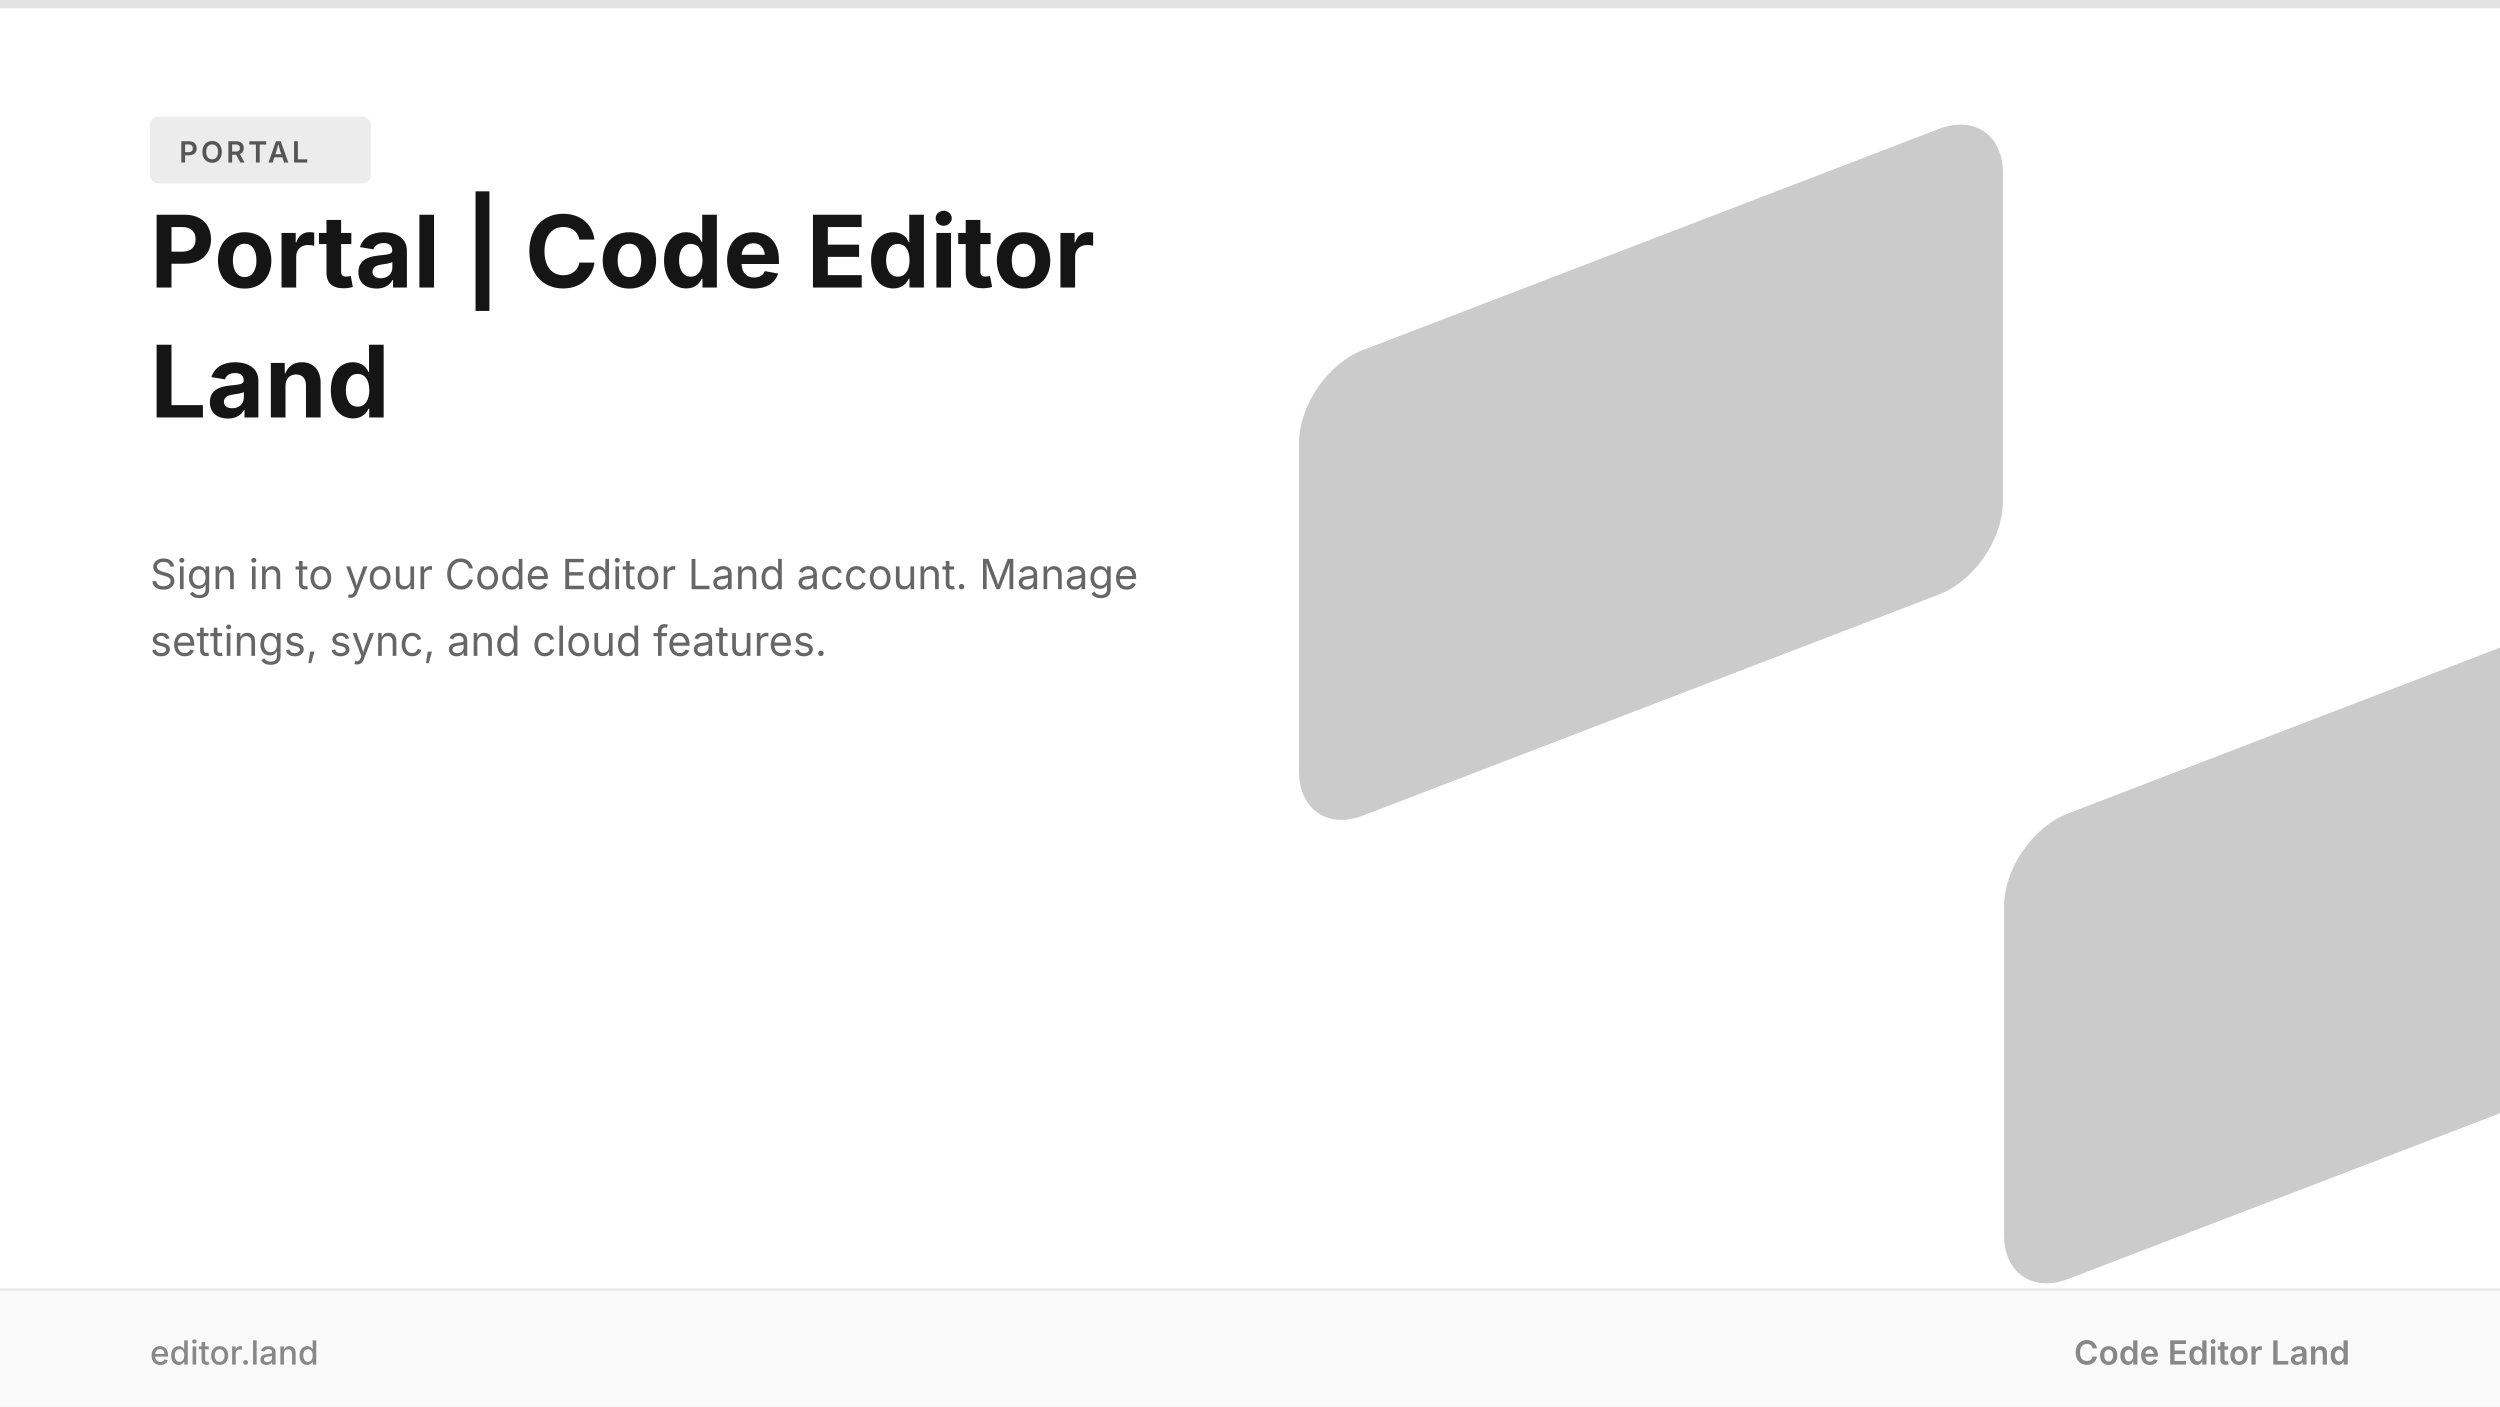
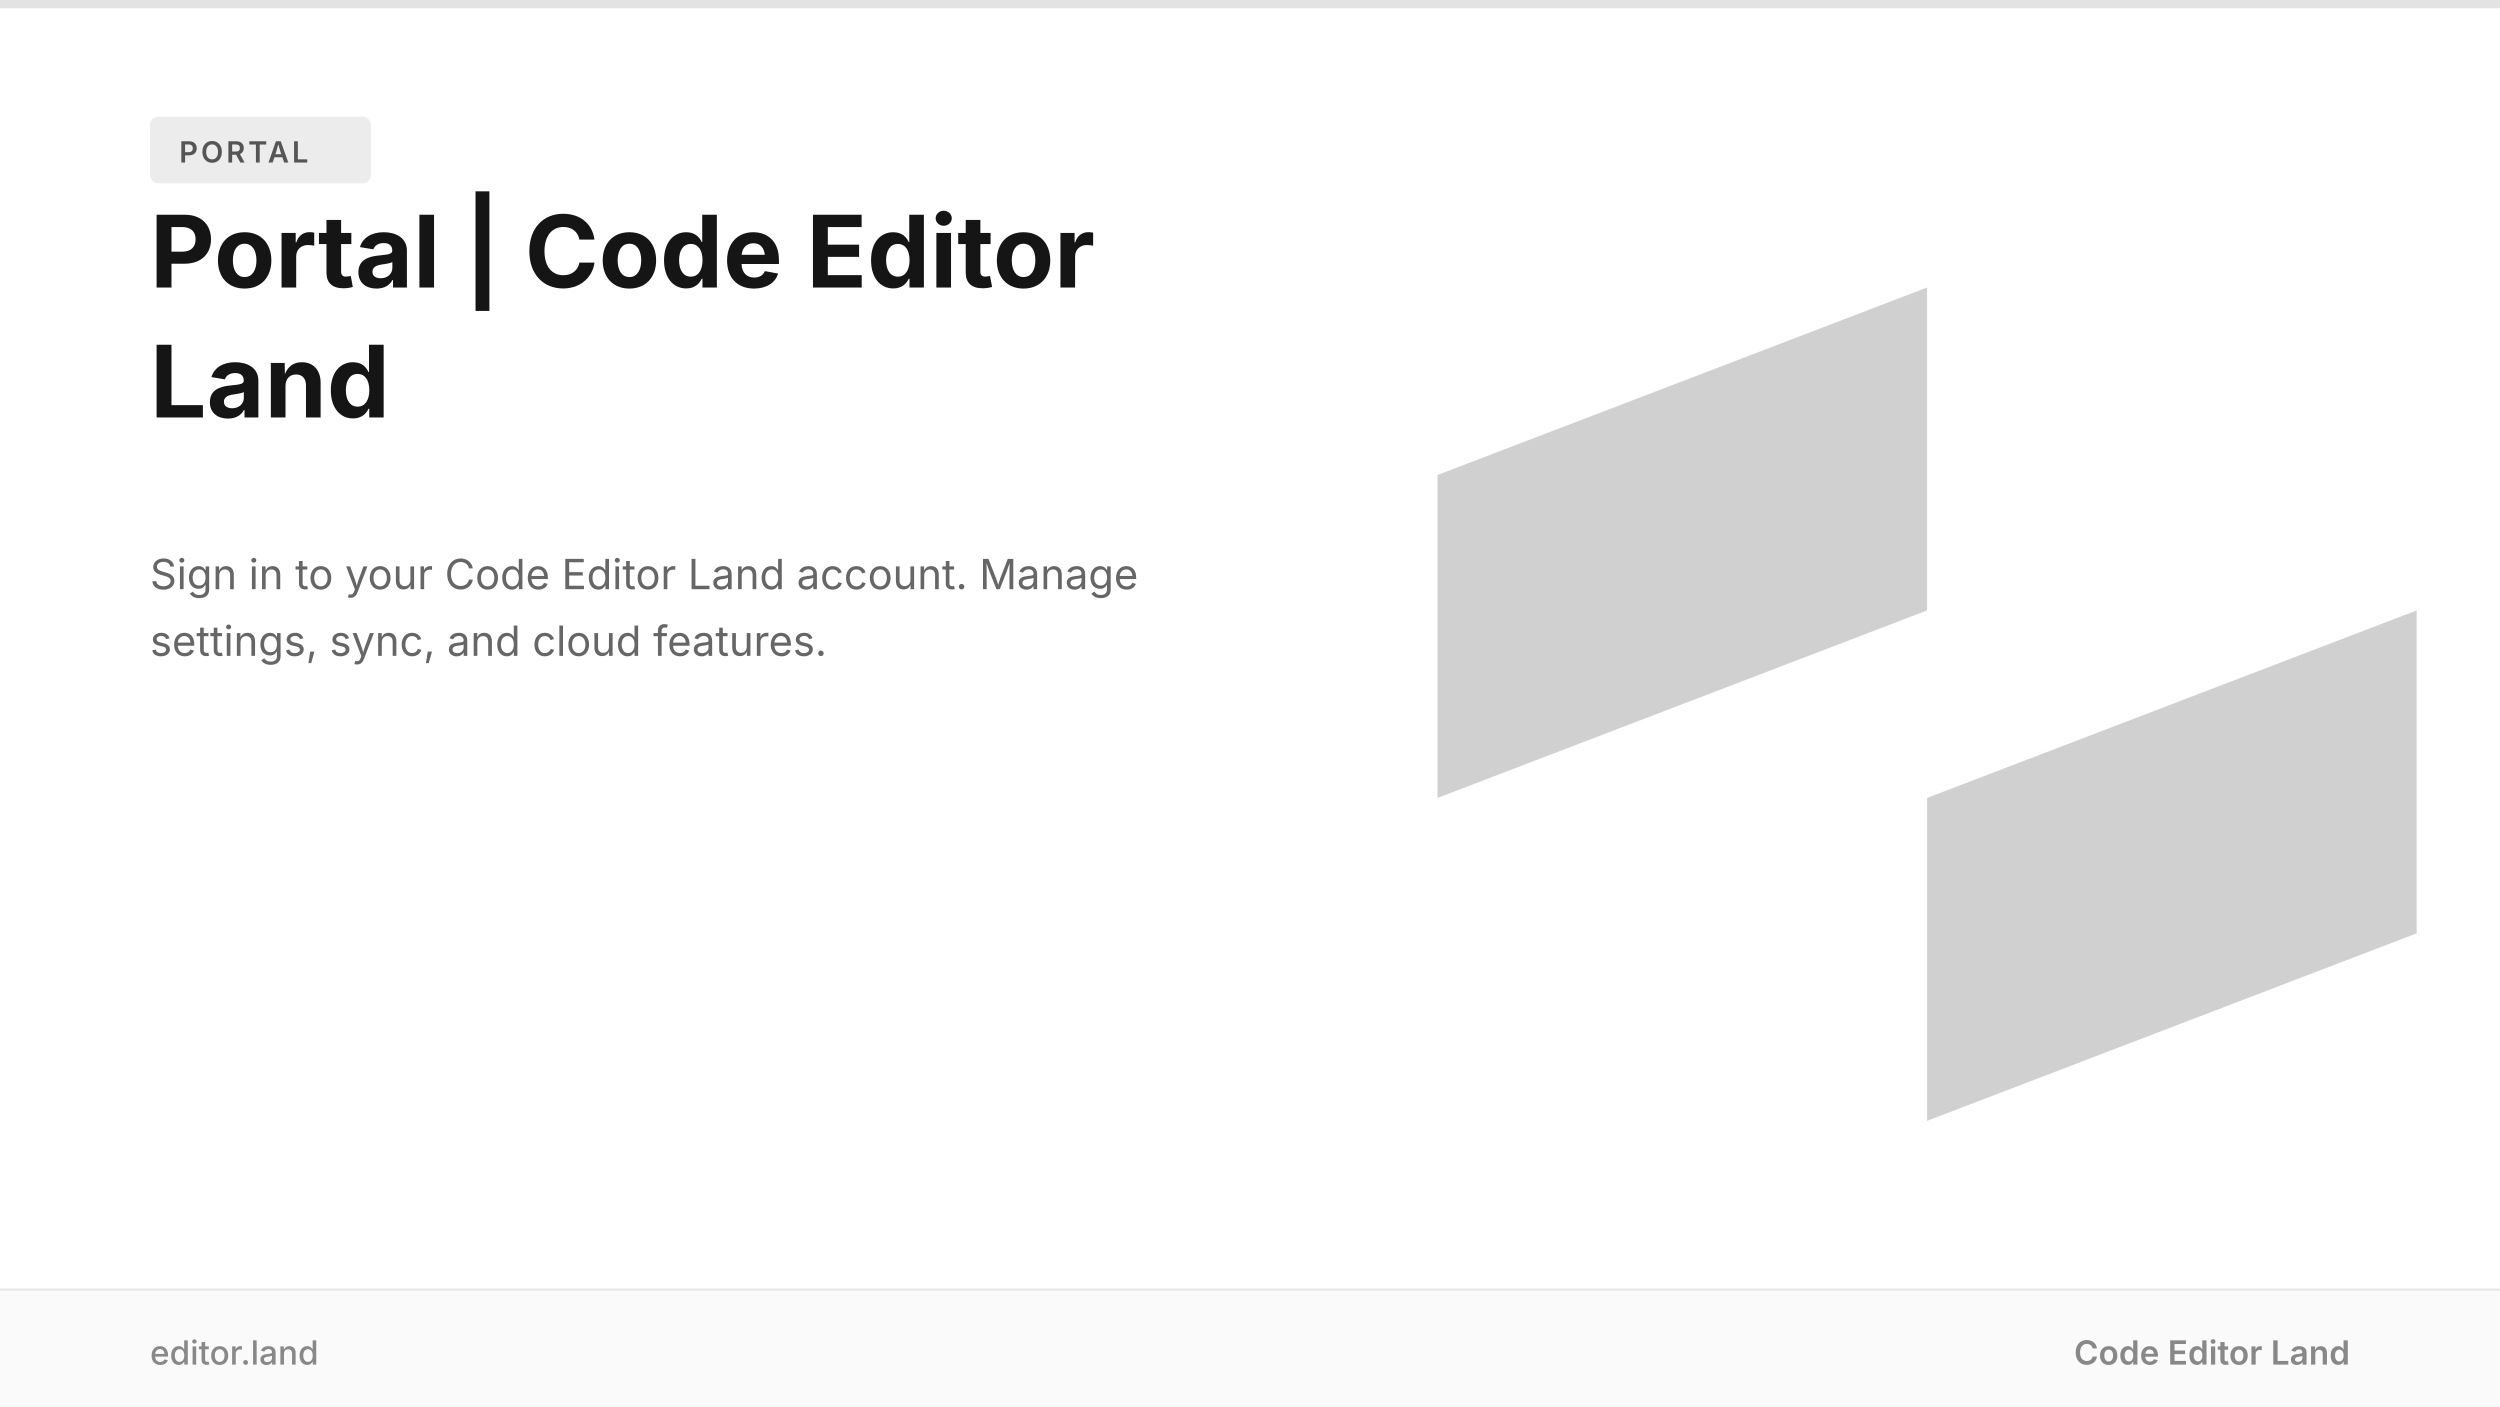
<svg xmlns="http://www.w3.org/2000/svg" width="1200" height="675" viewBox="0 0 1200 675">
  <path fill="#fff" d="M0 0h1200v675H0z" />
  <path fill="#151515" fill-opacity=".12" d="M0 0h1200v4H0z" />
-   <g fill="#151515" fill-opacity=".22" transform="matrix(.36 0 0 .36 623 50)">
-     <rect width="1005.28" height="620.771" rx="91.389" transform="matrix(-.93358 .35837 0 1 940 .24)" />
-     <rect width="1005.28" height="620.771" rx="91.389" transform="matrix(-.93358 .35837 0 1 1880 618.204)" />
-   </g>
+   <path fill="#151515" fill-opacity=".2" d="m925 138-235 90v155l235-90zm235 155-235 90v155l235-90z" />
  <rect width="106" height="32" x="72" y="56" fill="#151515" fill-opacity=".08" rx="4" />
  <text x="86" y="78" fill="#555" font-family="system-ui, -apple-system, 'Segoe UI', sans-serif" font-size="14" font-weight="600" letter-spacing=".1em">PORTAL</text>
  <text x="72" y="138" fill="#151515" font-family="system-ui, -apple-system, 'Segoe UI', sans-serif" font-size="48" font-weight="700">Portal | Code Editor</text>
  <text x="72" y="200.4" fill="#151515" font-family="system-ui, -apple-system, 'Segoe UI', sans-serif" font-size="48" font-weight="700">Land</text>
  <text x="72" y="282.8" fill="#666" font-family="system-ui, -apple-system, 'Segoe UI', sans-serif" font-size="20" font-weight="400">Sign in to your Code Editor Land account. Manage</text>
  <text x="72" y="314.8" fill="#666" font-family="system-ui, -apple-system, 'Segoe UI', sans-serif" font-size="20" font-weight="400">settings, sync, and cloud features.</text>
  <path fill="#fafafa" d="M0 619h1200v56H0z" />
  <path stroke="#e5e5e5" d="M0 619h1200" />
  <text x="72" y="655" fill="#888" font-family="system-ui, -apple-system, 'Segoe UI', sans-serif" font-size="16" font-weight="500">editor.land</text>
  <text x="1128" y="655" fill="#888" font-family="system-ui, -apple-system, 'Segoe UI', sans-serif" font-size="16" font-weight="600" text-anchor="end">Code Editor Land</text>
</svg>
